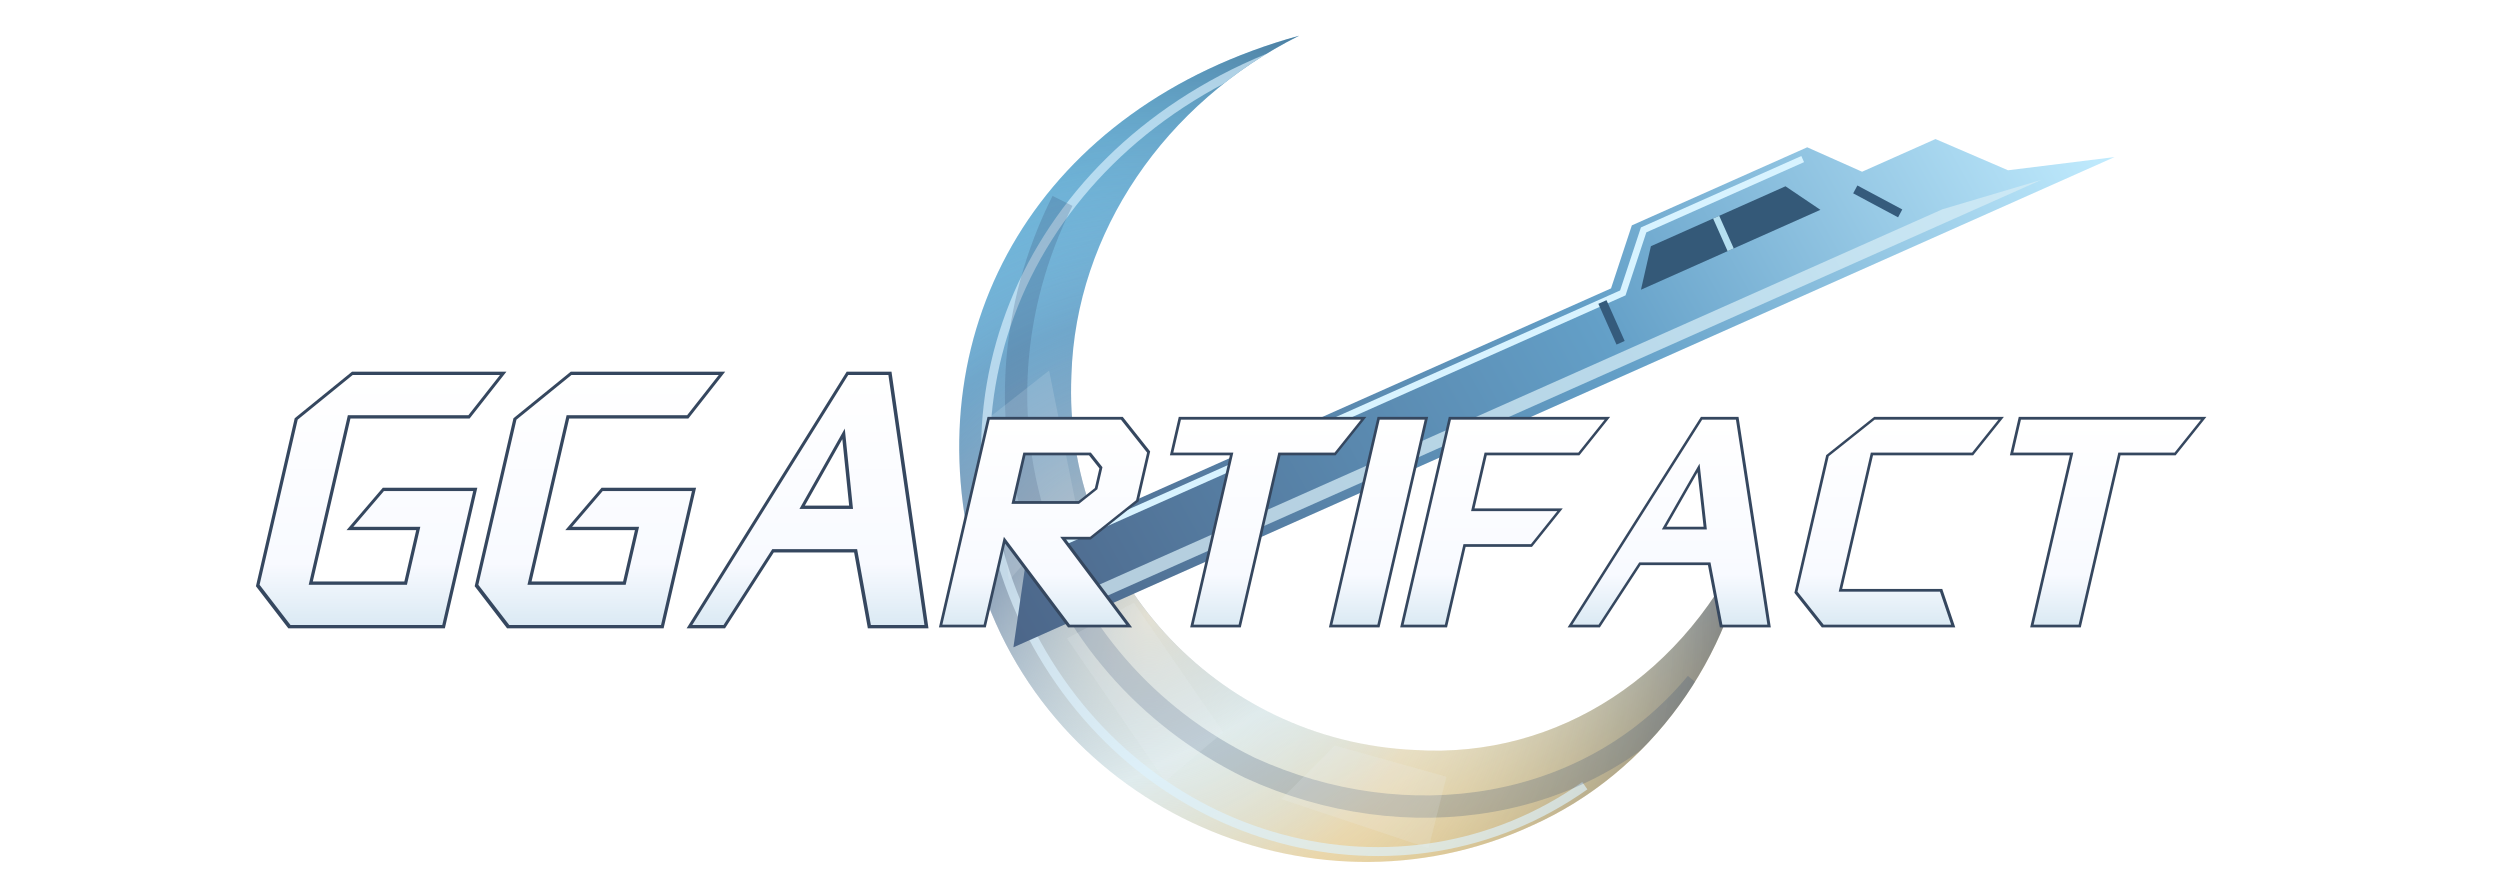
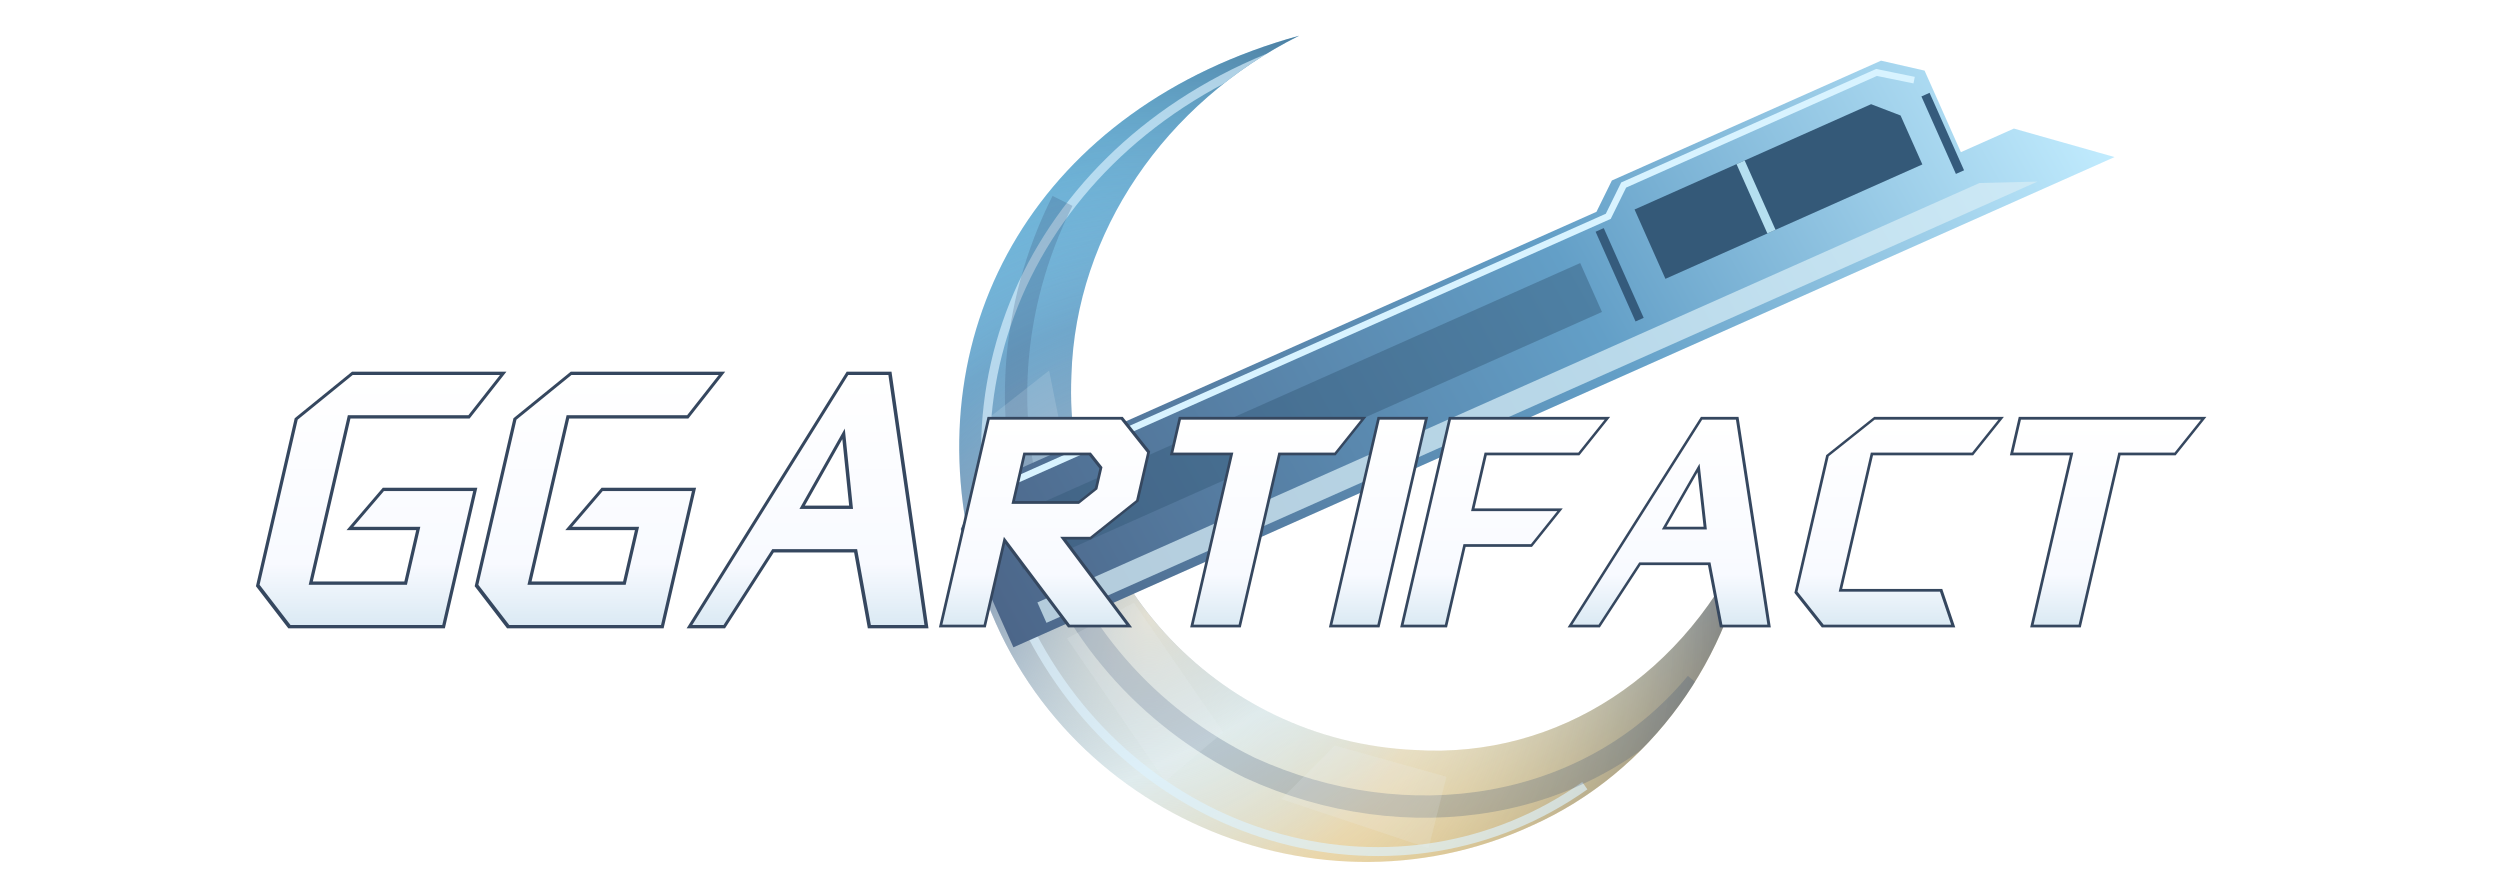
<svg xmlns="http://www.w3.org/2000/svg" viewBox="-20 0 560 200">
  <defs>
    <linearGradient id="moon" x1="220" y1="18" x2="308" y2="191" gradientUnits="userSpaceOnUse">
      <stop stop-color="#6ac8f2" />
      <stop offset=".48" stop-color="#758aa9" />
      <stop offset=".75" stop-color="#e4edf0" />
      <stop offset="1" stop-color="#eccd8e" />
    </linearGradient>
    <path id="crescent" d="M271 8C213 24 185 73 198 125c14 55 75 83 125 60 27-12 45-38 49-66-14 32-43 51-75 49-45-2-79-40-77-84 1-32 21-61 51-76Z" />
    <clipPath id="moon-edge">
      <use href="#crescent" />
    </clipPath>
    <radialGradient id="moon-light" cx=".24" cy=".7" r=".75">
      <stop stop-color="#fff4d9" stop-opacity=".7" />
      <stop offset=".48" stop-color="#b2dcf1" stop-opacity="0" />
      <stop offset="1" stop-color="#233553" stop-opacity=".55" />
    </radialGradient>
    <linearGradient id="express" x1="0" y1="0" x2="270" y2="-25" gradientUnits="userSpaceOnUse">
      <stop stop-color="#4c6689" />
      <stop offset=".55" stop-color="#639fc7" />
      <stop offset="1" stop-color="#c3edff" />
    </linearGradient>
    <linearGradient id="letters" x1="0" y1="0" x2="0" y2="65" gradientUnits="userSpaceOnUse">
      <stop stop-color="#fff" />
      <stop offset=".65" stop-color="#f8faff" />
      <stop offset="1" stop-color="#c8dfec" />
    </linearGradient>
    <path id="g" d="M43 0H10L0 10V47L9 56H43V26H23L18 34H33V47H11V9H38Z" />
    <path id="a" fill-rule="evenodd" d="M0 56 22 0H31L52 56H40L33 39H14L7 56ZM18 30H30L24 12Z" />
    <path id="r" fill-rule="evenodd" d="M0 56V0H35L44 9V22L34 32H26L49 56H34L11 32V56ZM11 9V23H29L33 19V13L29 9Z" />
    <path id="t" d="M0 0H48L43 9H28V56H16V9H0Z" />
    <path id="i" d="M0 0H12V56H0Z" />
    <path id="f" d="M0 0H41L36 9H11V25H34L29 34H11V56H0Z" />
    <path id="c" d="M43 0H10L0 10V47L9 56H43L38 47H11V9H38Z" />
  </defs>
  <use href="#crescent" fill="url(#moon)" />
  <use href="#crescent" fill="url(#moon-light)" />
  <g clip-path="url(#moon-edge)">
    <path d="M264 13C208 36 186 94 211 142s83 63 124 34" fill="none" stroke="#ddf3ff" stroke-width="2" opacity=".65" />
    <path d="M218 45C194 93 213 149 260 172c35 16 76 10 100-19" fill="none" stroke="#354e73" stroke-width="5" opacity=".24" />
    <path d="m201 94 14-11 6 30-15 17Zm18 49 15-8 20 29-13 11Zm48 36 12-12 25 7-4 16Z" fill="#ecf4f6" opacity=".16" />
  </g>
  <g transform="translate(207 145) rotate(-24)">
-     <path d="M0 0 12-19H155l10-11h43l9 10h18l12 13 23 7H0Z" fill="url(#express)" />
-     <path d="M17-17h140l10-11h39" fill="none" stroke="#d8f3ff" stroke-width="1.5" />
-     <path d="m167-24-6 8h44l-5-8Z" fill="#345978" />
-     <path d="M183-24v8" stroke="#b5dff0" stroke-width="1.5" />
-     <path d="M17-5h213l23 3H15Z" fill="#d5ecf5" opacity=".75" />
-     <path d="M152-17v10m62-10 7 9" fill="none" stroke="#355b7c" stroke-width="2" />
+     <path d="M0 0V-29l8-7h151l6-5h66l8 6v20h13l18 15Z" fill="url(#express)" />
+     <path d="M8-34h153l6-5h62l7 5" fill="none" stroke="#d8f3ff" stroke-width="1.5" />
+     <path d="M167-33h58l5 5v12h-63Z" fill="#345978" />
+     <path d="M193-33v17" stroke="#b5dff0" stroke-width="2" />
+     <path d="M9-27h142v12H9Z" fill="#345978" opacity=".45" />
+     <path d="M9-7h231l12 5H9Z" fill="#d5ecf5" opacity=".75" />
+     <path d="M158-32v22m79-20v19" fill="none" stroke="#355b7c" stroke-width="2" />
  </g>
  <g transform="translate(49 84) skewX(-13)" fill="url(#letters)" stroke="#35475f" stroke-width="1.5" paint-order="stroke fill">
    <use href="#g" />
    <use href="#g" x="49" />
    <use href="#a" x="99" />
    <g transform="translate(155 10) scale(.84 .82)">
      <use href="#r" />
      <use href="#t" x="51" />
      <use href="#i" x="104" />
      <use href="#f" x="123" />
      <use href="#a" x="168" />
      <use href="#c" x="226" />
      <use href="#t" x="275" />
    </g>
  </g>
</svg>
